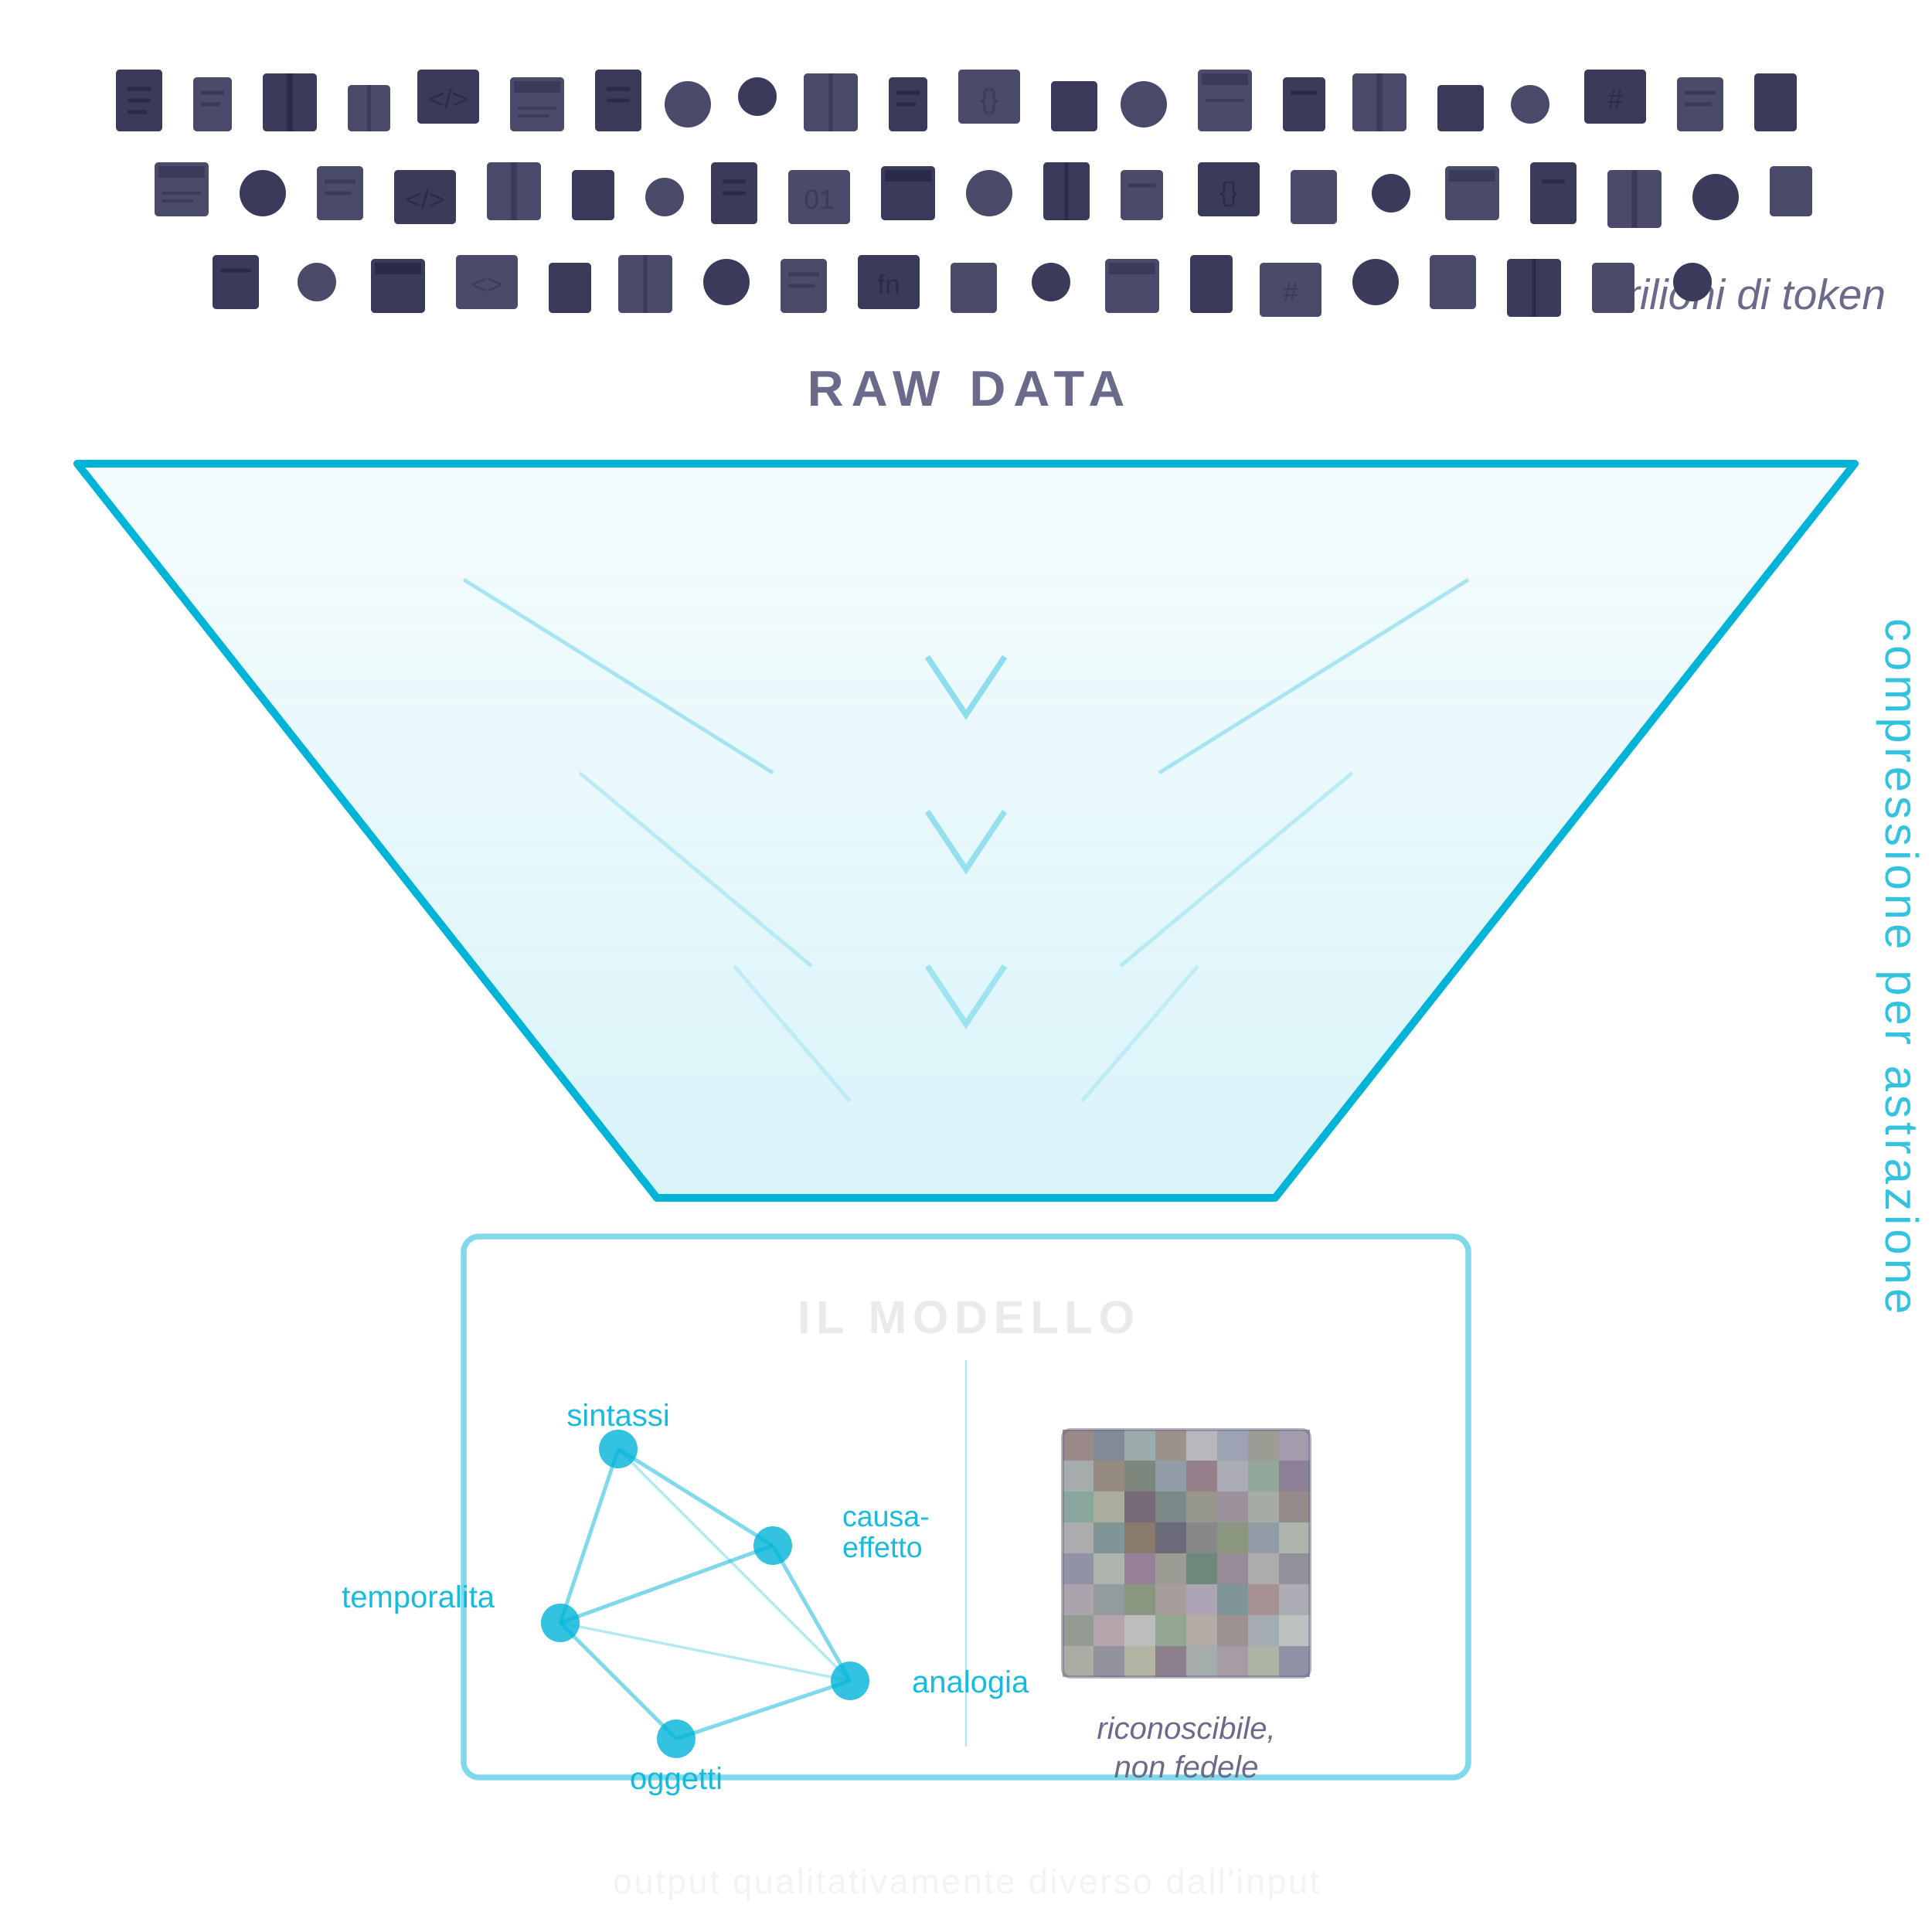
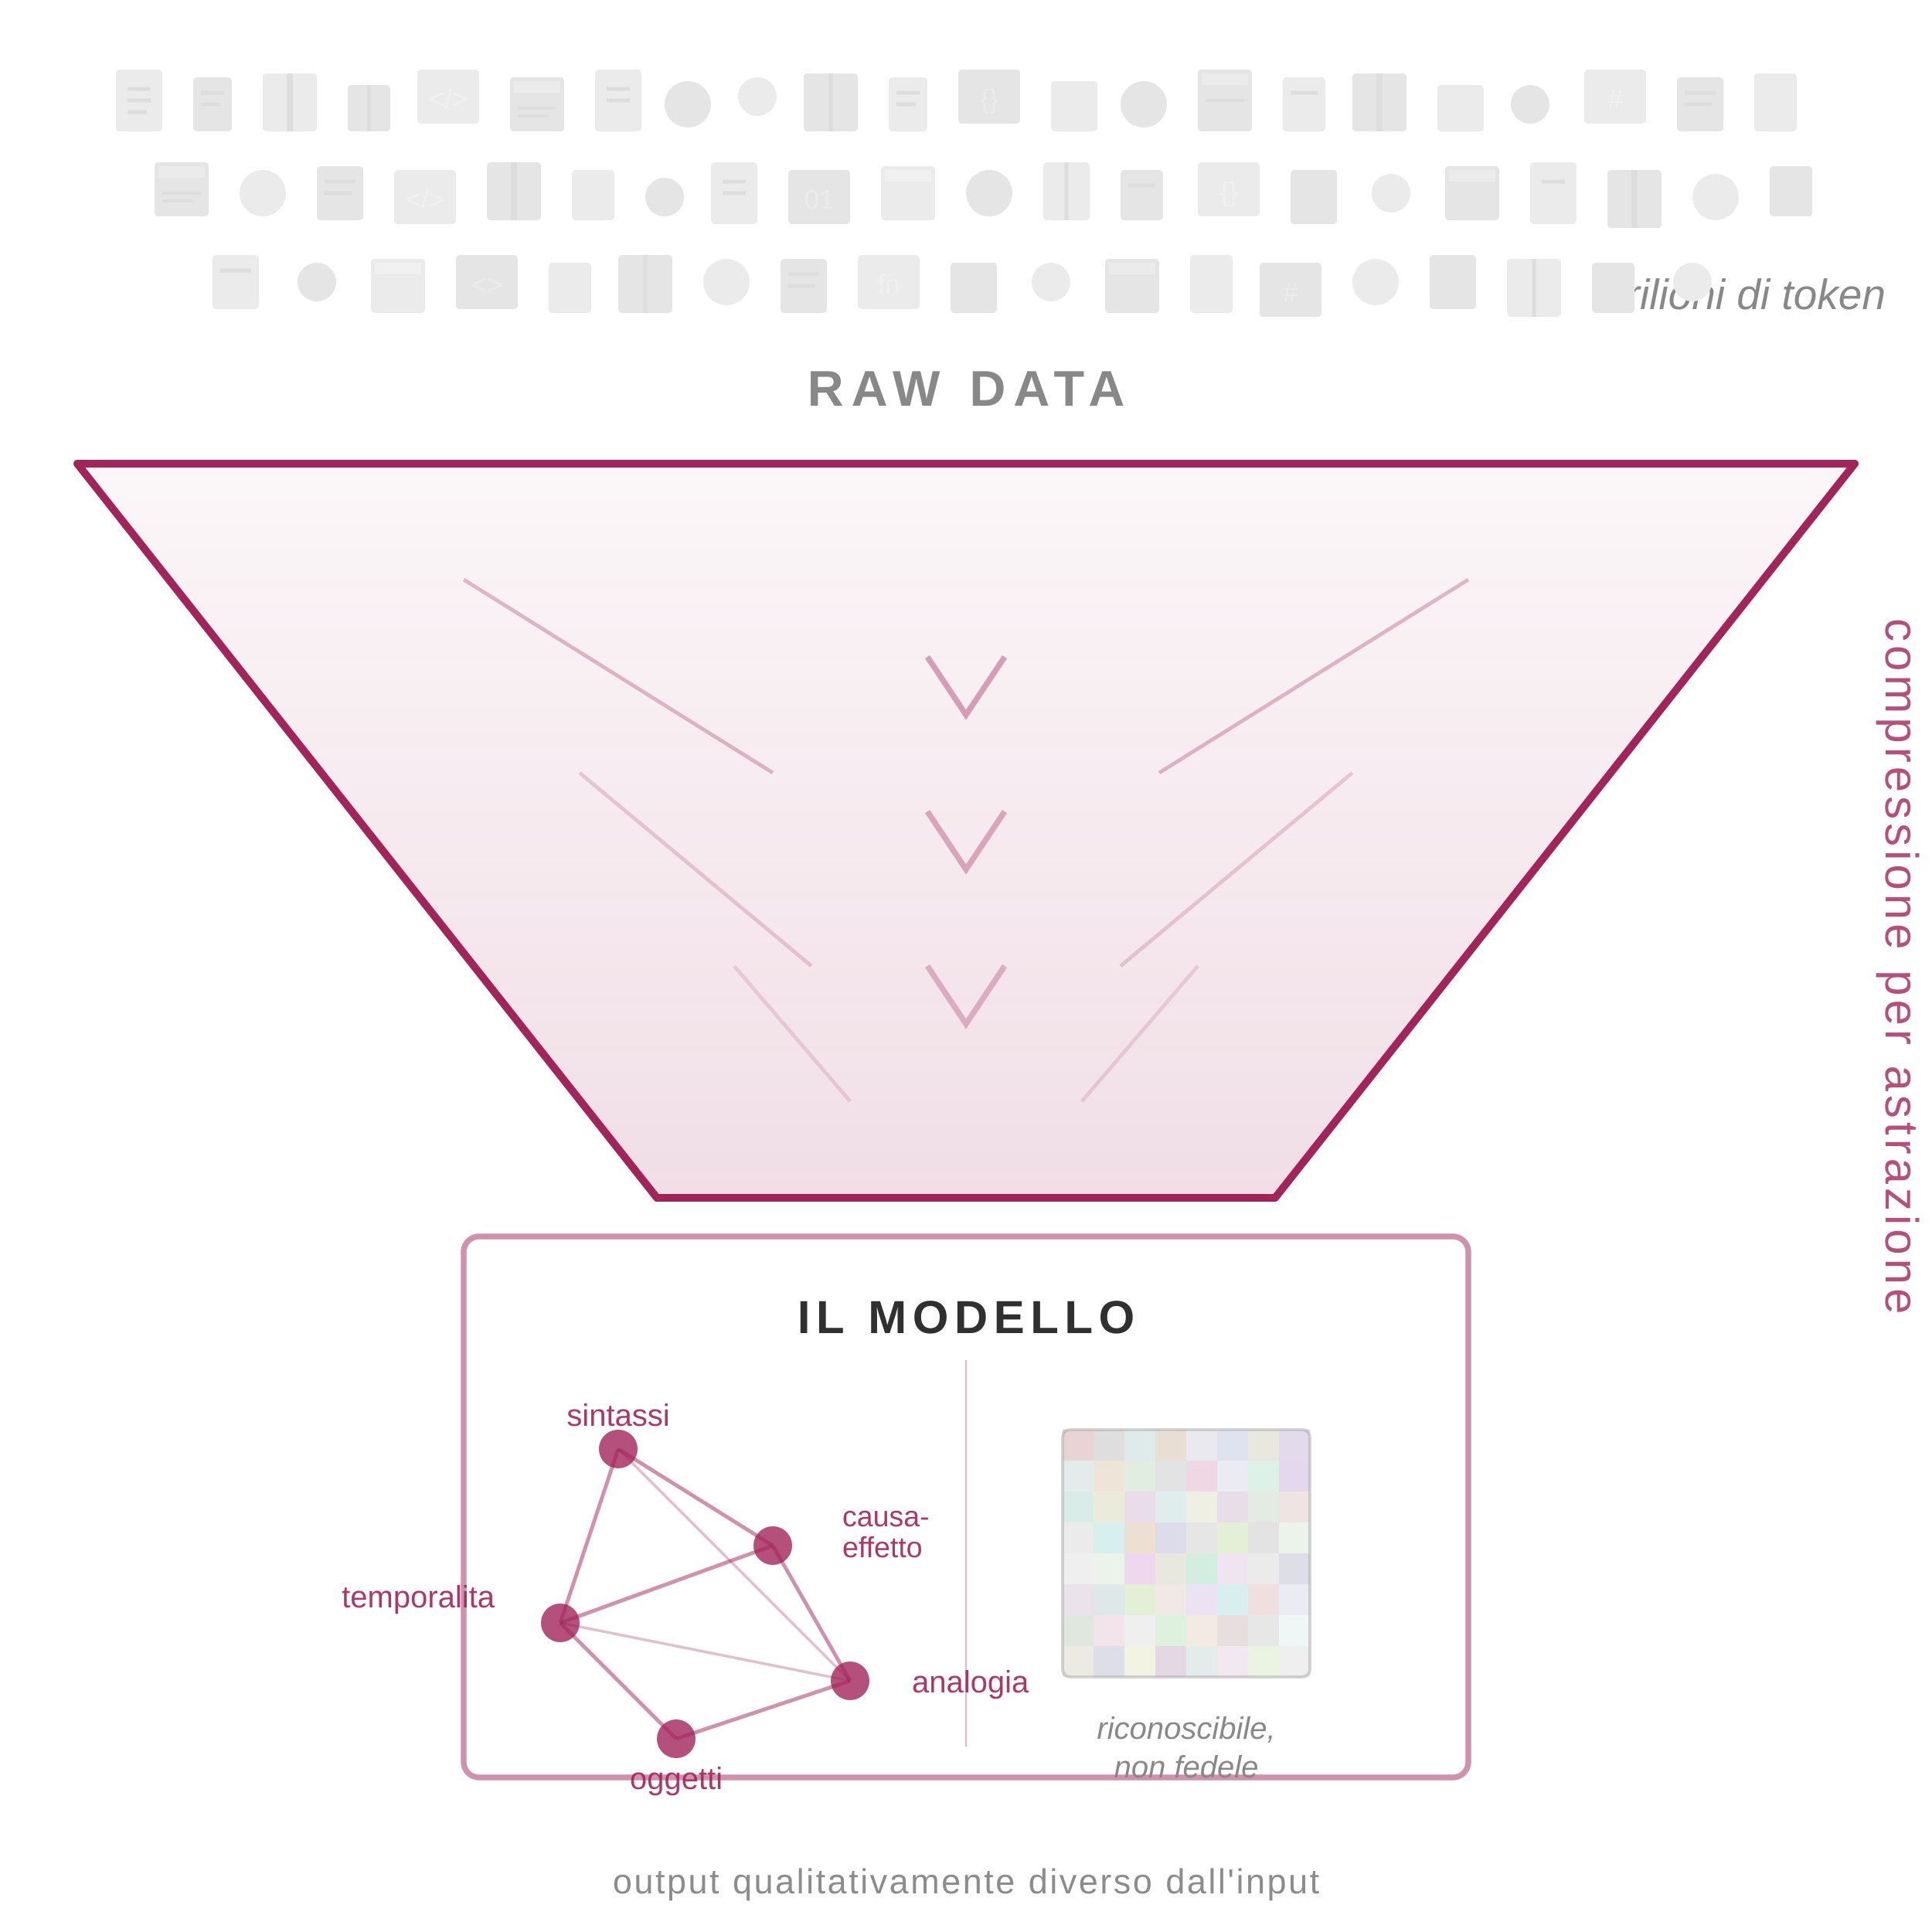
<svg xmlns="http://www.w3.org/2000/svg" viewBox="0 0 500 500" font-family="'Segoe UI', 'Helvetica Neue', Arial, sans-serif">
-   <text x="488" y="80" fill="#6a6a8a" font-size="11" text-anchor="end" font-style="italic">Trilioni di token</text>
-   <rect x="30" y="18" width="12" height="16" rx="1" fill="#3a3a5a" />
-   <line x1="33" y1="23" x2="39" y2="23" stroke="#2a2a4a" stroke-width="1" />
-   <line x1="33" y1="26" x2="39" y2="26" stroke="#2a2a4a" stroke-width="1" />
-   <line x1="33" y1="29" x2="38" y2="29" stroke="#2a2a4a" stroke-width="1" />
-   <rect x="50" y="20" width="10" height="14" rx="1" fill="#4a4a6a" />
-   <line x1="52" y1="24" x2="58" y2="24" stroke="#3a3a5a" stroke-width="1" />
-   <line x1="52" y1="27" x2="57" y2="27" stroke="#3a3a5a" stroke-width="1" />
-   <rect x="68" y="19" width="14" height="15" rx="1" fill="#3a3a5a" />
-   <line x1="75" y1="19" x2="75" y2="34" stroke="#2a2a4a" stroke-width="1.5" />
-   <rect x="90" y="22" width="11" height="12" rx="1" fill="#4a4a6a" />
-   <line x1="95.5" y1="22" x2="95.5" y2="34" stroke="#3a3a5a" stroke-width="1" />
-   <rect x="108" y="18" width="16" height="14" rx="1" fill="#3a3a5a" />
-   <text x="116" y="28" fill="#2a2a4a" font-size="7" text-anchor="middle">&lt;/&gt;</text>
-   <rect x="132" y="20" width="14" height="14" rx="1" fill="#4a4a6a" />
-   <rect x="133" y="21" width="12" height="3" rx="0" fill="#3a3a5a" />
-   <line x1="134" y1="28" x2="144" y2="28" stroke="#3a3a5a" stroke-width="0.8" />
-   <line x1="134" y1="30" x2="142" y2="30" stroke="#3a3a5a" stroke-width="0.8" />
-   <rect x="154" y="18" width="12" height="16" rx="1" fill="#3a3a5a" />
-   <line x1="157" y1="23" x2="163" y2="23" stroke="#2a2a4a" stroke-width="1" />
-   <line x1="157" y1="26" x2="163" y2="26" stroke="#2a2a4a" stroke-width="1" />
-   <circle cx="178" cy="27" r="6" fill="#4a4a6a" />
-   <circle cx="196" cy="25" r="5" fill="#3a3a5a" />
-   <rect x="208" y="19" width="14" height="15" rx="1" fill="#4a4a6a" />
-   <line x1="215" y1="19" x2="215" y2="34" stroke="#3a3a5a" stroke-width="1" />
-   <rect x="230" y="20" width="10" height="14" rx="1" fill="#3a3a5a" />
-   <line x1="232" y1="24" x2="238" y2="24" stroke="#2a2a4a" stroke-width="1" />
-   <line x1="232" y1="27" x2="237" y2="27" stroke="#2a2a4a" stroke-width="1" />
-   <rect x="248" y="18" width="16" height="14" rx="1" fill="#4a4a6a" />
-   <text x="256" y="28" fill="#3a3a5a" font-size="7" text-anchor="middle">{}</text>
-   <rect x="272" y="21" width="12" height="13" rx="1" fill="#3a3a5a" />
-   <circle cx="296" cy="27" r="6" fill="#4a4a6a" />
-   <rect x="310" y="18" width="14" height="16" rx="1" fill="#4a4a6a" />
-   <rect x="311" y="19" width="12" height="3" fill="#3a3a5a" />
-   <line x1="312" y1="26" x2="322" y2="26" stroke="#3a3a5a" stroke-width="0.8" />
-   <rect x="332" y="20" width="11" height="14" rx="1" fill="#3a3a5a" />
-   <line x1="334" y1="24" x2="341" y2="24" stroke="#2a2a4a" stroke-width="1" />
-   <rect x="350" y="19" width="14" height="15" rx="1" fill="#4a4a6a" />
-   <line x1="357" y1="19" x2="357" y2="34" stroke="#3a3a5a" stroke-width="1.5" />
-   <rect x="372" y="22" width="12" height="12" rx="1" fill="#3a3a5a" />
-   <circle cx="396" cy="27" r="5" fill="#4a4a6a" />
-   <rect x="410" y="18" width="16" height="14" rx="1" fill="#3a3a5a" />
-   <text x="418" y="28" fill="#2a2a4a" font-size="7" text-anchor="middle">#</text>
-   <rect x="434" y="20" width="12" height="14" rx="1" fill="#4a4a6a" />
-   <line x1="436" y1="24" x2="444" y2="24" stroke="#3a3a5a" stroke-width="1" />
-   <line x1="436" y1="27" x2="443" y2="27" stroke="#3a3a5a" stroke-width="1" />
-   <rect x="454" y="19" width="11" height="15" rx="1" fill="#3a3a5a" />
-   <rect x="40" y="42" width="14" height="14" rx="1" fill="#4a4a6a" />
-   <rect x="41" y="43" width="12" height="3" fill="#3a3a5a" />
-   <line x1="42" y1="50" x2="52" y2="50" stroke="#3a3a5a" stroke-width="0.8" />
-   <line x1="42" y1="52" x2="50" y2="52" stroke="#3a3a5a" stroke-width="0.8" />
-   <circle cx="68" cy="50" r="6" fill="#3a3a5a" />
-   <rect x="82" y="43" width="12" height="14" rx="1" fill="#4a4a6a" />
-   <line x1="84" y1="47" x2="92" y2="47" stroke="#3a3a5a" stroke-width="1" />
-   <line x1="84" y1="50" x2="91" y2="50" stroke="#3a3a5a" stroke-width="1" />
-   <rect x="102" y="44" width="16" height="14" rx="1" fill="#3a3a5a" />
-   <text x="110" y="54" fill="#2a2a4a" font-size="7" text-anchor="middle">&lt;/&gt;</text>
-   <rect x="126" y="42" width="14" height="15" rx="1" fill="#4a4a6a" />
-   <line x1="133" y1="42" x2="133" y2="57" stroke="#3a3a5a" stroke-width="1.5" />
-   <rect x="148" y="44" width="11" height="13" rx="1" fill="#3a3a5a" />
-   <circle cx="172" cy="51" r="5" fill="#4a4a6a" />
-   <rect x="184" y="42" width="12" height="16" rx="1" fill="#3a3a5a" />
-   <line x1="187" y1="47" x2="193" y2="47" stroke="#2a2a4a" stroke-width="1" />
-   <line x1="187" y1="50" x2="193" y2="50" stroke="#2a2a4a" stroke-width="1" />
-   <rect x="204" y="44" width="16" height="14" rx="1" fill="#4a4a6a" />
-   <text x="212" y="54" fill="#3a3a5a" font-size="7" text-anchor="middle">01</text>
-   <rect x="228" y="43" width="14" height="14" rx="1" fill="#3a3a5a" />
-   <rect x="229" y="44" width="12" height="3" fill="#2a2a4a" />
-   <circle cx="256" cy="50" r="6" fill="#4a4a6a" />
-   <rect x="270" y="42" width="12" height="15" rx="1" fill="#3a3a5a" />
-   <line x1="276" y1="42" x2="276" y2="57" stroke="#2a2a4a" stroke-width="1" />
-   <rect x="290" y="44" width="11" height="13" rx="1" fill="#4a4a6a" />
-   <line x1="292" y1="48" x2="299" y2="48" stroke="#3a3a5a" stroke-width="1" />
-   <rect x="310" y="42" width="16" height="14" rx="1" fill="#3a3a5a" />
-   <text x="318" y="52" fill="#2a2a4a" font-size="7" text-anchor="middle">{}</text>
-   <rect x="334" y="44" width="12" height="14" rx="1" fill="#4a4a6a" />
-   <circle cx="360" cy="50" r="5" fill="#3a3a5a" />
-   <rect x="374" y="43" width="14" height="14" rx="1" fill="#4a4a6a" />
-   <rect x="375" y="44" width="12" height="3" fill="#3a3a5a" />
-   <rect x="396" y="42" width="12" height="16" rx="1" fill="#3a3a5a" />
-   <line x1="399" y1="47" x2="405" y2="47" stroke="#2a2a4a" stroke-width="1" />
-   <rect x="416" y="44" width="14" height="15" rx="1" fill="#4a4a6a" />
-   <line x1="423" y1="44" x2="423" y2="59" stroke="#3a3a5a" stroke-width="1.5" />
-   <circle cx="444" cy="51" r="6" fill="#3a3a5a" />
-   <rect x="458" y="43" width="11" height="13" rx="1" fill="#4a4a6a" />
-   <rect x="55" y="66" width="12" height="14" rx="1" fill="#3a3a5a" />
-   <line x1="57" y1="70" x2="65" y2="70" stroke="#2a2a4a" stroke-width="1" />
-   <circle cx="82" cy="73" r="5" fill="#4a4a6a" />
-   <rect x="96" y="67" width="14" height="14" rx="1" fill="#3a3a5a" />
-   <rect x="97" y="68" width="12" height="3" fill="#2a2a4a" />
-   <rect x="118" y="66" width="16" height="14" rx="1" fill="#4a4a6a" />
-   <text x="126" y="76" fill="#3a3a5a" font-size="7" text-anchor="middle">&lt;&gt;</text>
-   <rect x="142" y="68" width="11" height="13" rx="1" fill="#3a3a5a" />
-   <rect x="160" y="66" width="14" height="15" rx="1" fill="#4a4a6a" />
-   <line x1="167" y1="66" x2="167" y2="81" stroke="#3a3a5a" stroke-width="1" />
-   <circle cx="188" cy="73" r="6" fill="#3a3a5a" />
-   <rect x="202" y="67" width="12" height="14" rx="1" fill="#4a4a6a" />
-   <line x1="204" y1="71" x2="212" y2="71" stroke="#3a3a5a" stroke-width="1" />
-   <line x1="204" y1="74" x2="211" y2="74" stroke="#3a3a5a" stroke-width="1" />
-   <rect x="222" y="66" width="16" height="14" rx="1" fill="#3a3a5a" />
-   <text x="230" y="76" fill="#2a2a4a" font-size="7" text-anchor="middle">fn</text>
-   <rect x="246" y="68" width="12" height="13" rx="1" fill="#4a4a6a" />
-   <circle cx="272" cy="73" r="5" fill="#3a3a5a" />
-   <rect x="286" y="67" width="14" height="14" rx="1" fill="#4a4a6a" />
-   <rect x="287" y="68" width="12" height="3" fill="#3a3a5a" />
-   <rect x="308" y="66" width="11" height="15" rx="1" fill="#3a3a5a" />
-   <rect x="326" y="68" width="16" height="14" rx="1" fill="#4a4a6a" />
-   <text x="334" y="78" fill="#3a3a5a" font-size="7" text-anchor="middle">#</text>
-   <circle cx="356" cy="73" r="6" fill="#3a3a5a" />
-   <rect x="370" y="66" width="12" height="14" rx="1" fill="#4a4a6a" />
-   <rect x="390" y="67" width="14" height="15" rx="1" fill="#3a3a5a" />
-   <line x1="397" y1="67" x2="397" y2="82" stroke="#2a2a4a" stroke-width="1" />
-   <rect x="412" y="68" width="11" height="13" rx="1" fill="#4a4a6a" />
-   <circle cx="438" cy="73" r="5" fill="#3a3a5a" />
-   <text x="250" y="105" fill="#6a6a8a" font-size="13" text-anchor="middle" font-weight="600" letter-spacing="2">RAW DATA</text>
-   <polygon points="20,120 480,120 330,310 170,310" fill="none" stroke="#00b4d8" stroke-width="2" stroke-linejoin="round" />
+   <text x="488" y="80" fill="#888888" font-size="11" text-anchor="end" font-style="italic">Trilioni di token</text>
+   <rect x="30" y="18" width="12" height="16" rx="1" fill="#ebebeb" />
+   <line x1="33" y1="23" x2="39" y2="23" stroke="#dddddd" stroke-width="1" />
+   <line x1="33" y1="26" x2="39" y2="26" stroke="#dddddd" stroke-width="1" />
+   <line x1="33" y1="29" x2="38" y2="29" stroke="#dddddd" stroke-width="1" />
+   <rect x="50" y="20" width="10" height="14" rx="1" fill="#e5e5e5" />
+   <line x1="52" y1="24" x2="58" y2="24" stroke="#dddddd" stroke-width="1" />
+   <line x1="52" y1="27" x2="57" y2="27" stroke="#dddddd" stroke-width="1" />
+   <rect x="68" y="19" width="14" height="15" rx="1" fill="#ebebeb" />
+   <line x1="75" y1="19" x2="75" y2="34" stroke="#dddddd" stroke-width="1.5" />
+   <rect x="90" y="22" width="11" height="12" rx="1" fill="#e5e5e5" />
+   <line x1="95.5" y1="22" x2="95.5" y2="34" stroke="#dddddd" stroke-width="1" />
+   <rect x="108" y="18" width="16" height="14" rx="1" fill="#ebebeb" />
+   <text x="116" y="28" fill="#f0f0f0" font-size="7" text-anchor="middle">&lt;/&gt;</text>
+   <rect x="132" y="20" width="14" height="14" rx="1" fill="#e5e5e5" />
+   <rect x="133" y="21" width="12" height="3" rx="0" fill="#ebebeb" />
+   <line x1="134" y1="28" x2="144" y2="28" stroke="#dddddd" stroke-width="0.8" />
+   <line x1="134" y1="30" x2="142" y2="30" stroke="#dddddd" stroke-width="0.8" />
+   <rect x="154" y="18" width="12" height="16" rx="1" fill="#ebebeb" />
+   <line x1="157" y1="23" x2="163" y2="23" stroke="#dddddd" stroke-width="1" />
+   <line x1="157" y1="26" x2="163" y2="26" stroke="#dddddd" stroke-width="1" />
+   <circle cx="178" cy="27" r="6" fill="#e5e5e5" />
+   <circle cx="196" cy="25" r="5" fill="#ebebeb" />
+   <rect x="208" y="19" width="14" height="15" rx="1" fill="#e5e5e5" />
+   <line x1="215" y1="19" x2="215" y2="34" stroke="#dddddd" stroke-width="1" />
+   <rect x="230" y="20" width="10" height="14" rx="1" fill="#ebebeb" />
+   <line x1="232" y1="24" x2="238" y2="24" stroke="#dddddd" stroke-width="1" />
+   <line x1="232" y1="27" x2="237" y2="27" stroke="#dddddd" stroke-width="1" />
+   <rect x="248" y="18" width="16" height="14" rx="1" fill="#e5e5e5" />
+   <text x="256" y="28" fill="#ebebeb" font-size="7" text-anchor="middle">{}</text>
+   <rect x="272" y="21" width="12" height="13" rx="1" fill="#ebebeb" />
+   <circle cx="296" cy="27" r="6" fill="#e5e5e5" />
+   <rect x="310" y="18" width="14" height="16" rx="1" fill="#e5e5e5" />
+   <rect x="311" y="19" width="12" height="3" fill="#ebebeb" />
+   <line x1="312" y1="26" x2="322" y2="26" stroke="#dddddd" stroke-width="0.8" />
+   <rect x="332" y="20" width="11" height="14" rx="1" fill="#ebebeb" />
+   <line x1="334" y1="24" x2="341" y2="24" stroke="#dddddd" stroke-width="1" />
+   <rect x="350" y="19" width="14" height="15" rx="1" fill="#e5e5e5" />
+   <line x1="357" y1="19" x2="357" y2="34" stroke="#dddddd" stroke-width="1.5" />
+   <rect x="372" y="22" width="12" height="12" rx="1" fill="#ebebeb" />
+   <circle cx="396" cy="27" r="5" fill="#e5e5e5" />
+   <rect x="410" y="18" width="16" height="14" rx="1" fill="#ebebeb" />
+   <text x="418" y="28" fill="#f0f0f0" font-size="7" text-anchor="middle">#</text>
+   <rect x="434" y="20" width="12" height="14" rx="1" fill="#e5e5e5" />
+   <line x1="436" y1="24" x2="444" y2="24" stroke="#dddddd" stroke-width="1" />
+   <line x1="436" y1="27" x2="443" y2="27" stroke="#dddddd" stroke-width="1" />
+   <rect x="454" y="19" width="11" height="15" rx="1" fill="#ebebeb" />
+   <rect x="40" y="42" width="14" height="14" rx="1" fill="#e5e5e5" />
+   <rect x="41" y="43" width="12" height="3" fill="#ebebeb" />
+   <line x1="42" y1="50" x2="52" y2="50" stroke="#dddddd" stroke-width="0.8" />
+   <line x1="42" y1="52" x2="50" y2="52" stroke="#dddddd" stroke-width="0.8" />
+   <circle cx="68" cy="50" r="6" fill="#ebebeb" />
+   <rect x="82" y="43" width="12" height="14" rx="1" fill="#e5e5e5" />
+   <line x1="84" y1="47" x2="92" y2="47" stroke="#dddddd" stroke-width="1" />
+   <line x1="84" y1="50" x2="91" y2="50" stroke="#dddddd" stroke-width="1" />
+   <rect x="102" y="44" width="16" height="14" rx="1" fill="#ebebeb" />
+   <text x="110" y="54" fill="#f0f0f0" font-size="7" text-anchor="middle">&lt;/&gt;</text>
+   <rect x="126" y="42" width="14" height="15" rx="1" fill="#e5e5e5" />
+   <line x1="133" y1="42" x2="133" y2="57" stroke="#dddddd" stroke-width="1.5" />
+   <rect x="148" y="44" width="11" height="13" rx="1" fill="#ebebeb" />
+   <circle cx="172" cy="51" r="5" fill="#e5e5e5" />
+   <rect x="184" y="42" width="12" height="16" rx="1" fill="#ebebeb" />
+   <line x1="187" y1="47" x2="193" y2="47" stroke="#dddddd" stroke-width="1" />
+   <line x1="187" y1="50" x2="193" y2="50" stroke="#dddddd" stroke-width="1" />
+   <rect x="204" y="44" width="16" height="14" rx="1" fill="#e5e5e5" />
+   <text x="212" y="54" fill="#ebebeb" font-size="7" text-anchor="middle">01</text>
+   <rect x="228" y="43" width="14" height="14" rx="1" fill="#ebebeb" />
+   <rect x="229" y="44" width="12" height="3" fill="#f0f0f0" />
+   <circle cx="256" cy="50" r="6" fill="#e5e5e5" />
+   <rect x="270" y="42" width="12" height="15" rx="1" fill="#ebebeb" />
+   <line x1="276" y1="42" x2="276" y2="57" stroke="#dddddd" stroke-width="1" />
+   <rect x="290" y="44" width="11" height="13" rx="1" fill="#e5e5e5" />
+   <line x1="292" y1="48" x2="299" y2="48" stroke="#dddddd" stroke-width="1" />
+   <rect x="310" y="42" width="16" height="14" rx="1" fill="#ebebeb" />
+   <text x="318" y="52" fill="#f0f0f0" font-size="7" text-anchor="middle">{}</text>
+   <rect x="334" y="44" width="12" height="14" rx="1" fill="#e5e5e5" />
+   <circle cx="360" cy="50" r="5" fill="#ebebeb" />
+   <rect x="374" y="43" width="14" height="14" rx="1" fill="#e5e5e5" />
+   <rect x="375" y="44" width="12" height="3" fill="#ebebeb" />
+   <rect x="396" y="42" width="12" height="16" rx="1" fill="#ebebeb" />
+   <line x1="399" y1="47" x2="405" y2="47" stroke="#dddddd" stroke-width="1" />
+   <rect x="416" y="44" width="14" height="15" rx="1" fill="#e5e5e5" />
+   <line x1="423" y1="44" x2="423" y2="59" stroke="#dddddd" stroke-width="1.5" />
+   <circle cx="444" cy="51" r="6" fill="#ebebeb" />
+   <rect x="458" y="43" width="11" height="13" rx="1" fill="#e5e5e5" />
+   <rect x="55" y="66" width="12" height="14" rx="1" fill="#ebebeb" />
+   <line x1="57" y1="70" x2="65" y2="70" stroke="#dddddd" stroke-width="1" />
+   <circle cx="82" cy="73" r="5" fill="#e5e5e5" />
+   <rect x="96" y="67" width="14" height="14" rx="1" fill="#ebebeb" />
+   <rect x="97" y="68" width="12" height="3" fill="#f0f0f0" />
+   <rect x="118" y="66" width="16" height="14" rx="1" fill="#e5e5e5" />
+   <text x="126" y="76" fill="#ebebeb" font-size="7" text-anchor="middle">&lt;&gt;</text>
+   <rect x="142" y="68" width="11" height="13" rx="1" fill="#ebebeb" />
+   <rect x="160" y="66" width="14" height="15" rx="1" fill="#e5e5e5" />
+   <line x1="167" y1="66" x2="167" y2="81" stroke="#dddddd" stroke-width="1" />
+   <circle cx="188" cy="73" r="6" fill="#ebebeb" />
+   <rect x="202" y="67" width="12" height="14" rx="1" fill="#e5e5e5" />
+   <line x1="204" y1="71" x2="212" y2="71" stroke="#dddddd" stroke-width="1" />
+   <line x1="204" y1="74" x2="211" y2="74" stroke="#dddddd" stroke-width="1" />
+   <rect x="222" y="66" width="16" height="14" rx="1" fill="#ebebeb" />
+   <text x="230" y="76" fill="#f0f0f0" font-size="7" text-anchor="middle">fn</text>
+   <rect x="246" y="68" width="12" height="13" rx="1" fill="#e5e5e5" />
+   <circle cx="272" cy="73" r="5" fill="#ebebeb" />
+   <rect x="286" y="67" width="14" height="14" rx="1" fill="#e5e5e5" />
+   <rect x="287" y="68" width="12" height="3" fill="#ebebeb" />
+   <rect x="308" y="66" width="11" height="15" rx="1" fill="#ebebeb" />
+   <rect x="326" y="68" width="16" height="14" rx="1" fill="#e5e5e5" />
+   <text x="334" y="78" fill="#ebebeb" font-size="7" text-anchor="middle">#</text>
+   <circle cx="356" cy="73" r="6" fill="#ebebeb" />
+   <rect x="370" y="66" width="12" height="14" rx="1" fill="#e5e5e5" />
+   <rect x="390" y="67" width="14" height="15" rx="1" fill="#ebebeb" />
+   <line x1="397" y1="67" x2="397" y2="82" stroke="#dddddd" stroke-width="1" />
+   <rect x="412" y="68" width="11" height="13" rx="1" fill="#e5e5e5" />
+   <circle cx="438" cy="73" r="5" fill="#ebebeb" />
+   <text x="250" y="105" fill="#888888" font-size="13" text-anchor="middle" font-weight="600" letter-spacing="2">RAW DATA</text>
+   <polygon points="20,120 480,120 330,310 170,310" fill="none" stroke="#a1245a" stroke-width="2" stroke-linejoin="round" />
  <defs>
    <linearGradient id="funnelGrad" x1="0" y1="0" x2="0" y2="1">
-       <stop offset="0%" stop-color="#00b4d8" stop-opacity="0.04" />
-       <stop offset="100%" stop-color="#00b4d8" stop-opacity="0.15" />
+       <stop offset="0%" stop-color="#a1245a" stop-opacity="0.04" />
+       <stop offset="100%" stop-color="#a1245a" stop-opacity="0.15" />
    </linearGradient>
  </defs>
  <polygon points="20,120 480,120 330,310 170,310" fill="url(#funnelGrad)" />
-   <line x1="120" y1="150" x2="200" y2="200" stroke="#00b4d8" stroke-width="1" opacity="0.3" />
-   <line x1="380" y1="150" x2="300" y2="200" stroke="#00b4d8" stroke-width="1" opacity="0.3" />
-   <line x1="150" y1="200" x2="210" y2="250" stroke="#00b4d8" stroke-width="1" opacity="0.2" />
-   <line x1="350" y1="200" x2="290" y2="250" stroke="#00b4d8" stroke-width="1" opacity="0.2" />
-   <line x1="190" y1="250" x2="220" y2="285" stroke="#00b4d8" stroke-width="1" opacity="0.15" />
-   <line x1="310" y1="250" x2="280" y2="285" stroke="#00b4d8" stroke-width="1" opacity="0.15" />
-   <polyline points="240,170 250,185 260,170" fill="none" stroke="#00b4d8" stroke-width="1.5" opacity="0.4" />
-   <polyline points="240,210 250,225 260,210" fill="none" stroke="#00b4d8" stroke-width="1.5" opacity="0.35" />
-   <polyline points="240,250 250,265 260,250" fill="none" stroke="#00b4d8" stroke-width="1.5" opacity="0.3" />
-   <text transform="translate(488,160) rotate(90)" fill="#00b4d8" font-size="12" font-weight="500" letter-spacing="1" opacity="0.8">compressione per astrazione</text>
-   <rect x="120" y="320" width="260" height="140" rx="4" fill="none" stroke="#00b4d8" stroke-width="1.5" opacity="0.5" />
-   <text x="250" y="345" fill="#e8e8e8" font-size="12" text-anchor="middle" font-weight="600" letter-spacing="1.5" opacity="0.9">IL MODELLO</text>
-   <line x1="250" y1="352" x2="250" y2="452" stroke="#00b4d8" stroke-width="0.5" opacity="0.3" />
-   <line x1="160" y1="375" x2="200" y2="400" stroke="#00b4d8" stroke-width="1" opacity="0.5" />
-   <line x1="160" y1="375" x2="145" y2="420" stroke="#00b4d8" stroke-width="1" opacity="0.5" />
-   <line x1="200" y1="400" x2="220" y2="435" stroke="#00b4d8" stroke-width="1" opacity="0.5" />
-   <line x1="200" y1="400" x2="145" y2="420" stroke="#00b4d8" stroke-width="1" opacity="0.5" />
-   <line x1="145" y1="420" x2="175" y2="450" stroke="#00b4d8" stroke-width="1" opacity="0.5" />
-   <line x1="220" y1="435" x2="175" y2="450" stroke="#00b4d8" stroke-width="1" opacity="0.5" />
-   <line x1="160" y1="375" x2="220" y2="435" stroke="#00b4d8" stroke-width="0.7" opacity="0.3" />
-   <line x1="145" y1="420" x2="220" y2="435" stroke="#00b4d8" stroke-width="0.7" opacity="0.3" />
-   <circle cx="160" cy="375" r="5" fill="#00b4d8" opacity="0.8" />
-   <text x="160" y="369" fill="#00b4d8" font-size="8" text-anchor="middle" opacity="0.9">sintassi</text>
-   <circle cx="200" cy="400" r="5" fill="#00b4d8" opacity="0.8" />
-   <text x="218" y="395" fill="#00b4d8" font-size="7.5" text-anchor="start" opacity="0.9">causa-</text>
-   <text x="218" y="403" fill="#00b4d8" font-size="7.5" text-anchor="start" opacity="0.9">effetto</text>
-   <circle cx="145" cy="420" r="5" fill="#00b4d8" opacity="0.8" />
-   <text x="128" y="416" fill="#00b4d8" font-size="8" text-anchor="end" opacity="0.9">temporalita</text>
-   <circle cx="220" cy="435" r="5" fill="#00b4d8" opacity="0.8" />
-   <text x="236" y="438" fill="#00b4d8" font-size="8" text-anchor="start" opacity="0.9">analogia</text>
-   <circle cx="175" cy="450" r="5" fill="#00b4d8" opacity="0.8" />
-   <text x="175" y="463" fill="#00b4d8" font-size="8" text-anchor="middle" opacity="0.9">oggetti</text>
+   <line x1="120" y1="150" x2="200" y2="200" stroke="#a1245a" stroke-width="1" opacity="0.3" />
+   <line x1="380" y1="150" x2="300" y2="200" stroke="#a1245a" stroke-width="1" opacity="0.3" />
+   <line x1="150" y1="200" x2="210" y2="250" stroke="#a1245a" stroke-width="1" opacity="0.2" />
+   <line x1="350" y1="200" x2="290" y2="250" stroke="#a1245a" stroke-width="1" opacity="0.2" />
+   <line x1="190" y1="250" x2="220" y2="285" stroke="#a1245a" stroke-width="1" opacity="0.15" />
+   <line x1="310" y1="250" x2="280" y2="285" stroke="#a1245a" stroke-width="1" opacity="0.15" />
+   <polyline points="240,170 250,185 260,170" fill="none" stroke="#a1245a" stroke-width="1.5" opacity="0.4" />
+   <polyline points="240,210 250,225 260,210" fill="none" stroke="#a1245a" stroke-width="1.5" opacity="0.35" />
+   <polyline points="240,250 250,265 260,250" fill="none" stroke="#a1245a" stroke-width="1.5" opacity="0.3" />
+   <text transform="translate(488,160) rotate(90)" fill="#a1245a" font-size="12" font-weight="500" letter-spacing="1" opacity="0.8">compressione per astrazione</text>
+   <rect x="120" y="320" width="260" height="140" rx="4" fill="none" stroke="#a1245a" stroke-width="1.5" opacity="0.5" />
+   <text x="250" y="345" fill="#1a1a1a" font-size="12" text-anchor="middle" font-weight="600" letter-spacing="1.5" opacity="0.9">IL MODELLO</text>
+   <line x1="250" y1="352" x2="250" y2="452" stroke="#a1245a" stroke-width="0.5" opacity="0.3" />
+   <line x1="160" y1="375" x2="200" y2="400" stroke="#a1245a" stroke-width="1" opacity="0.5" />
+   <line x1="160" y1="375" x2="145" y2="420" stroke="#a1245a" stroke-width="1" opacity="0.5" />
+   <line x1="200" y1="400" x2="220" y2="435" stroke="#a1245a" stroke-width="1" opacity="0.5" />
+   <line x1="200" y1="400" x2="145" y2="420" stroke="#a1245a" stroke-width="1" opacity="0.5" />
+   <line x1="145" y1="420" x2="175" y2="450" stroke="#a1245a" stroke-width="1" opacity="0.5" />
+   <line x1="220" y1="435" x2="175" y2="450" stroke="#a1245a" stroke-width="1" opacity="0.5" />
+   <line x1="160" y1="375" x2="220" y2="435" stroke="#a1245a" stroke-width="0.7" opacity="0.3" />
+   <line x1="145" y1="420" x2="220" y2="435" stroke="#a1245a" stroke-width="0.7" opacity="0.3" />
+   <circle cx="160" cy="375" r="5" fill="#a1245a" opacity="0.8" />
+   <text x="160" y="369" fill="#a1245a" font-size="8" text-anchor="middle" opacity="0.9">sintassi</text>
+   <circle cx="200" cy="400" r="5" fill="#a1245a" opacity="0.8" />
+   <text x="218" y="395" fill="#a1245a" font-size="7.5" text-anchor="start" opacity="0.9">causa-</text>
+   <text x="218" y="403" fill="#a1245a" font-size="7.5" text-anchor="start" opacity="0.9">effetto</text>
+   <circle cx="145" cy="420" r="5" fill="#a1245a" opacity="0.8" />
+   <text x="128" y="416" fill="#a1245a" font-size="8" text-anchor="end" opacity="0.9">temporalita</text>
+   <circle cx="220" cy="435" r="5" fill="#a1245a" opacity="0.8" />
+   <text x="236" y="438" fill="#a1245a" font-size="8" text-anchor="start" opacity="0.9">analogia</text>
+   <circle cx="175" cy="450" r="5" fill="#a1245a" opacity="0.8" />
+   <text x="175" y="463" fill="#a1245a" font-size="8" text-anchor="middle" opacity="0.9">oggetti</text>
  <g transform="translate(275, 370)">
-     <rect x="0" y="0" width="8" height="8" fill="#5a3a3a" opacity="0.6" />
-     <rect x="8" y="0" width="8" height="8" fill="#4a5a6a" opacity="0.7" />
-     <rect x="16" y="0" width="8" height="8" fill="#3a5a5a" opacity="0.5" />
-     <rect x="24" y="0" width="8" height="8" fill="#5a4a3a" opacity="0.6" />
-     <rect x="32" y="0" width="8" height="8" fill="#4a4a5a" opacity="0.4" />
-     <rect x="40" y="0" width="8" height="8" fill="#3a4a6a" opacity="0.5" />
-     <rect x="48" y="0" width="8" height="8" fill="#5a5a4a" opacity="0.6" />
-     <rect x="56" y="0" width="8" height="8" fill="#4a3a5a" opacity="0.5" />
-     <rect x="0" y="8" width="8" height="8" fill="#4a5a5a" opacity="0.5" />
-     <rect x="8" y="8" width="8" height="8" fill="#6a5a4a" opacity="0.7" />
-     <rect x="16" y="8" width="8" height="8" fill="#5a6a5a" opacity="0.8" />
-     <rect x="24" y="8" width="8" height="8" fill="#4a5a6a" opacity="0.6" />
-     <rect x="32" y="8" width="8" height="8" fill="#6a4a5a" opacity="0.7" />
-     <rect x="40" y="8" width="8" height="8" fill="#5a5a6a" opacity="0.5" />
-     <rect x="48" y="8" width="8" height="8" fill="#4a6a5a" opacity="0.6" />
-     <rect x="56" y="8" width="8" height="8" fill="#5a4a6a" opacity="0.7" />
-     <rect x="0" y="16" width="8" height="8" fill="#3a6a5a" opacity="0.6" />
-     <rect x="8" y="16" width="8" height="8" fill="#5a5a3a" opacity="0.5" />
-     <rect x="16" y="16" width="8" height="8" fill="#6a5a6a" opacity="0.9" />
-     <rect x="24" y="16" width="8" height="8" fill="#5a6a6a" opacity="0.8" />
-     <rect x="32" y="16" width="8" height="8" fill="#6a6a5a" opacity="0.7" />
-     <rect x="40" y="16" width="8" height="8" fill="#5a4a5a" opacity="0.6" />
-     <rect x="48" y="16" width="8" height="8" fill="#4a5a4a" opacity="0.5" />
-     <rect x="56" y="16" width="8" height="8" fill="#6a5a5a" opacity="0.7" />
-     <rect x="0" y="24" width="8" height="8" fill="#5a5a5a" opacity="0.5" />
-     <rect x="8" y="24" width="8" height="8" fill="#4a6a6a" opacity="0.7" />
-     <rect x="16" y="24" width="8" height="8" fill="#6a5a4a" opacity="0.8" />
-     <rect x="24" y="24" width="8" height="8" fill="#5a5a6a" opacity="0.9" />
-     <rect x="32" y="24" width="8" height="8" fill="#6a6a6a" opacity="0.8" />
-     <rect x="40" y="24" width="8" height="8" fill="#5a6a4a" opacity="0.7" />
-     <rect x="48" y="24" width="8" height="8" fill="#4a5a6a" opacity="0.6" />
-     <rect x="56" y="24" width="8" height="8" fill="#5a6a5a" opacity="0.5" />
-     <rect x="0" y="32" width="8" height="8" fill="#4a4a6a" opacity="0.6" />
-     <rect x="8" y="32" width="8" height="8" fill="#5a6a5a" opacity="0.5" />
-     <rect x="16" y="32" width="8" height="8" fill="#6a4a6a" opacity="0.7" />
-     <rect x="24" y="32" width="8" height="8" fill="#5a5a4a" opacity="0.6" />
-     <rect x="32" y="32" width="8" height="8" fill="#4a6a5a" opacity="0.8" />
-     <rect x="40" y="32" width="8" height="8" fill="#6a5a6a" opacity="0.7" />
-     <rect x="48" y="32" width="8" height="8" fill="#5a5a5a" opacity="0.5" />
-     <rect x="56" y="32" width="8" height="8" fill="#4a4a5a" opacity="0.6" />
-     <rect x="0" y="40" width="8" height="8" fill="#5a4a5a" opacity="0.5" />
-     <rect x="8" y="40" width="8" height="8" fill="#4a5a5a" opacity="0.6" />
-     <rect x="16" y="40" width="8" height="8" fill="#5a6a4a" opacity="0.7" />
-     <rect x="24" y="40" width="8" height="8" fill="#6a5a5a" opacity="0.6" />
-     <rect x="32" y="40" width="8" height="8" fill="#5a4a6a" opacity="0.5" />
-     <rect x="40" y="40" width="8" height="8" fill="#4a6a6a" opacity="0.7" />
-     <rect x="48" y="40" width="8" height="8" fill="#6a4a4a" opacity="0.6" />
-     <rect x="56" y="40" width="8" height="8" fill="#5a5a6a" opacity="0.5" />
-     <rect x="0" y="48" width="8" height="8" fill="#4a5a4a" opacity="0.6" />
-     <rect x="8" y="48" width="8" height="8" fill="#6a4a5a" opacity="0.5" />
-     <rect x="16" y="48" width="8" height="8" fill="#5a5a5a" opacity="0.4" />
-     <rect x="24" y="48" width="8" height="8" fill="#4a6a4a" opacity="0.6" />
-     <rect x="32" y="48" width="8" height="8" fill="#6a5a4a" opacity="0.5" />
-     <rect x="40" y="48" width="8" height="8" fill="#5a4a4a" opacity="0.6" />
-     <rect x="48" y="48" width="8" height="8" fill="#4a5a6a" opacity="0.5" />
-     <rect x="56" y="48" width="8" height="8" fill="#5a6a6a" opacity="0.4" />
-     <rect x="0" y="56" width="8" height="8" fill="#5a5a4a" opacity="0.5" />
-     <rect x="8" y="56" width="8" height="8" fill="#4a4a5a" opacity="0.6" />
-     <rect x="16" y="56" width="8" height="8" fill="#6a6a4a" opacity="0.5" />
-     <rect x="24" y="56" width="8" height="8" fill="#5a4a5a" opacity="0.7" />
-     <rect x="32" y="56" width="8" height="8" fill="#4a5a5a" opacity="0.5" />
-     <rect x="40" y="56" width="8" height="8" fill="#6a5a6a" opacity="0.6" />
-     <rect x="48" y="56" width="8" height="8" fill="#5a6a4a" opacity="0.5" />
-     <rect x="56" y="56" width="8" height="8" fill="#4a4a6a" opacity="0.6" />
+     <rect x="0" y="0" width="8" height="8" fill="#d8b8b8" opacity="0.6" />
+     <rect x="8" y="0" width="8" height="8" fill="#d0d0d0" opacity="0.7" />
+     <rect x="16" y="0" width="8" height="8" fill="#c0d8d8" opacity="0.5" />
+     <rect x="24" y="0" width="8" height="8" fill="#d8c8b8" opacity="0.6" />
+     <rect x="32" y="0" width="8" height="8" fill="#c8c8d8" opacity="0.4" />
+     <rect x="40" y="0" width="8" height="8" fill="#c0c8e0" opacity="0.5" />
+     <rect x="48" y="0" width="8" height="8" fill="#d8d8c8" opacity="0.6" />
+     <rect x="56" y="0" width="8" height="8" fill="#c8b8d8" opacity="0.5" />
+     <rect x="0" y="8" width="8" height="8" fill="#c8d8d8" opacity="0.5" />
+     <rect x="8" y="8" width="8" height="8" fill="#e8d8c8" opacity="0.7" />
+     <rect x="16" y="8" width="8" height="8" fill="#d8e8d8" opacity="0.8" />
+     <rect x="24" y="8" width="8" height="8" fill="#d0d0d0" opacity="0.6" />
+     <rect x="32" y="8" width="8" height="8" fill="#e8c8d8" opacity="0.7" />
+     <rect x="40" y="8" width="8" height="8" fill="#d8d8e8" opacity="0.5" />
+     <rect x="48" y="8" width="8" height="8" fill="#c8e8d8" opacity="0.6" />
+     <rect x="56" y="8" width="8" height="8" fill="#d8c8e8" opacity="0.7" />
+     <rect x="0" y="16" width="8" height="8" fill="#c0e0d8" opacity="0.6" />
+     <rect x="8" y="16" width="8" height="8" fill="#d8d8b8" opacity="0.5" />
+     <rect x="16" y="16" width="8" height="8" fill="#e8d8e8" opacity="0.9" />
+     <rect x="24" y="16" width="8" height="8" fill="#d8e8e8" opacity="0.8" />
+     <rect x="32" y="16" width="8" height="8" fill="#e8e8d8" opacity="0.7" />
+     <rect x="40" y="16" width="8" height="8" fill="#d8c8d8" opacity="0.6" />
+     <rect x="48" y="16" width="8" height="8" fill="#c8d8c8" opacity="0.5" />
+     <rect x="56" y="16" width="8" height="8" fill="#e8d8d8" opacity="0.7" />
+     <rect x="0" y="24" width="8" height="8" fill="#d8d8d8" opacity="0.5" />
+     <rect x="8" y="24" width="8" height="8" fill="#c8e8e8" opacity="0.7" />
+     <rect x="16" y="24" width="8" height="8" fill="#e8d8c8" opacity="0.8" />
+     <rect x="24" y="24" width="8" height="8" fill="#d8d8e8" opacity="0.9" />
+     <rect x="32" y="24" width="8" height="8" fill="#e0e0e0" opacity="0.8" />
+     <rect x="40" y="24" width="8" height="8" fill="#d8e8c8" opacity="0.7" />
+     <rect x="48" y="24" width="8" height="8" fill="#d0d0d0" opacity="0.6" />
+     <rect x="56" y="24" width="8" height="8" fill="#d8e8d8" opacity="0.5" />
+     <rect x="0" y="32" width="8" height="8" fill="#e5e5e5" opacity="0.6" />
+     <rect x="8" y="32" width="8" height="8" fill="#d8e8d8" opacity="0.5" />
+     <rect x="16" y="32" width="8" height="8" fill="#e8c8e8" opacity="0.7" />
+     <rect x="24" y="32" width="8" height="8" fill="#d8d8c8" opacity="0.6" />
+     <rect x="32" y="32" width="8" height="8" fill="#c8e8d8" opacity="0.8" />
+     <rect x="40" y="32" width="8" height="8" fill="#e8d8e8" opacity="0.7" />
+     <rect x="48" y="32" width="8" height="8" fill="#d8d8d8" opacity="0.5" />
+     <rect x="56" y="32" width="8" height="8" fill="#c8c8d8" opacity="0.6" />
+     <rect x="0" y="40" width="8" height="8" fill="#d8c8d8" opacity="0.5" />
+     <rect x="8" y="40" width="8" height="8" fill="#c8d8d8" opacity="0.6" />
+     <rect x="16" y="40" width="8" height="8" fill="#d8e8c8" opacity="0.7" />
+     <rect x="24" y="40" width="8" height="8" fill="#e8d8d8" opacity="0.6" />
+     <rect x="32" y="40" width="8" height="8" fill="#d8c8e8" opacity="0.5" />
+     <rect x="40" y="40" width="8" height="8" fill="#c8e8e8" opacity="0.7" />
+     <rect x="48" y="40" width="8" height="8" fill="#e8c8c8" opacity="0.6" />
+     <rect x="56" y="40" width="8" height="8" fill="#d8d8e8" opacity="0.5" />
+     <rect x="0" y="48" width="8" height="8" fill="#c8d8c8" opacity="0.6" />
+     <rect x="8" y="48" width="8" height="8" fill="#e8c8d8" opacity="0.5" />
+     <rect x="16" y="48" width="8" height="8" fill="#d8d8d8" opacity="0.4" />
+     <rect x="24" y="48" width="8" height="8" fill="#c8e8c8" opacity="0.6" />
+     <rect x="32" y="48" width="8" height="8" fill="#e8d8c8" opacity="0.5" />
+     <rect x="40" y="48" width="8" height="8" fill="#d8c8c8" opacity="0.6" />
+     <rect x="48" y="48" width="8" height="8" fill="#d0d0d0" opacity="0.5" />
+     <rect x="56" y="48" width="8" height="8" fill="#d8e8e8" opacity="0.4" />
+     <rect x="0" y="56" width="8" height="8" fill="#d8d8c8" opacity="0.5" />
+     <rect x="8" y="56" width="8" height="8" fill="#c8c8d8" opacity="0.6" />
+     <rect x="16" y="56" width="8" height="8" fill="#e8e8c8" opacity="0.5" />
+     <rect x="24" y="56" width="8" height="8" fill="#d8c8d8" opacity="0.7" />
+     <rect x="32" y="56" width="8" height="8" fill="#c8d8d8" opacity="0.5" />
+     <rect x="40" y="56" width="8" height="8" fill="#e8d8e8" opacity="0.6" />
+     <rect x="48" y="56" width="8" height="8" fill="#d8e8c8" opacity="0.5" />
+     <rect x="56" y="56" width="8" height="8" fill="#e5e5e5" opacity="0.6" />
  </g>
-   <rect x="275" y="370" width="64" height="64" rx="2" fill="none" stroke="#6a6a8a" stroke-width="0.8" opacity="0.5" />
-   <text x="307" y="450" fill="#6a6a8a" font-size="8" text-anchor="middle" font-style="italic">riconoscibile,</text>
-   <text x="307" y="460" fill="#6a6a8a" font-size="8" text-anchor="middle" font-style="italic">non fedele</text>
-   <text x="250" y="490" fill="#e8e8e8" font-size="9" text-anchor="middle" opacity="0.5" letter-spacing="0.5">output qualitativamente diverso dall'input</text>
+   <rect x="275" y="370" width="64" height="64" rx="2" fill="none" stroke="#aaaaaa" stroke-width="0.8" opacity="0.5" />
+   <text x="307" y="450" fill="#888888" font-size="8" text-anchor="middle" font-style="italic">riconoscibile,</text>
+   <text x="307" y="460" fill="#888888" font-size="8" text-anchor="middle" font-style="italic">non fedele</text>
+   <text x="250" y="490" fill="#1a1a1a" font-size="9" text-anchor="middle" opacity="0.5" letter-spacing="0.5">output qualitativamente diverso dall'input</text>
</svg>
